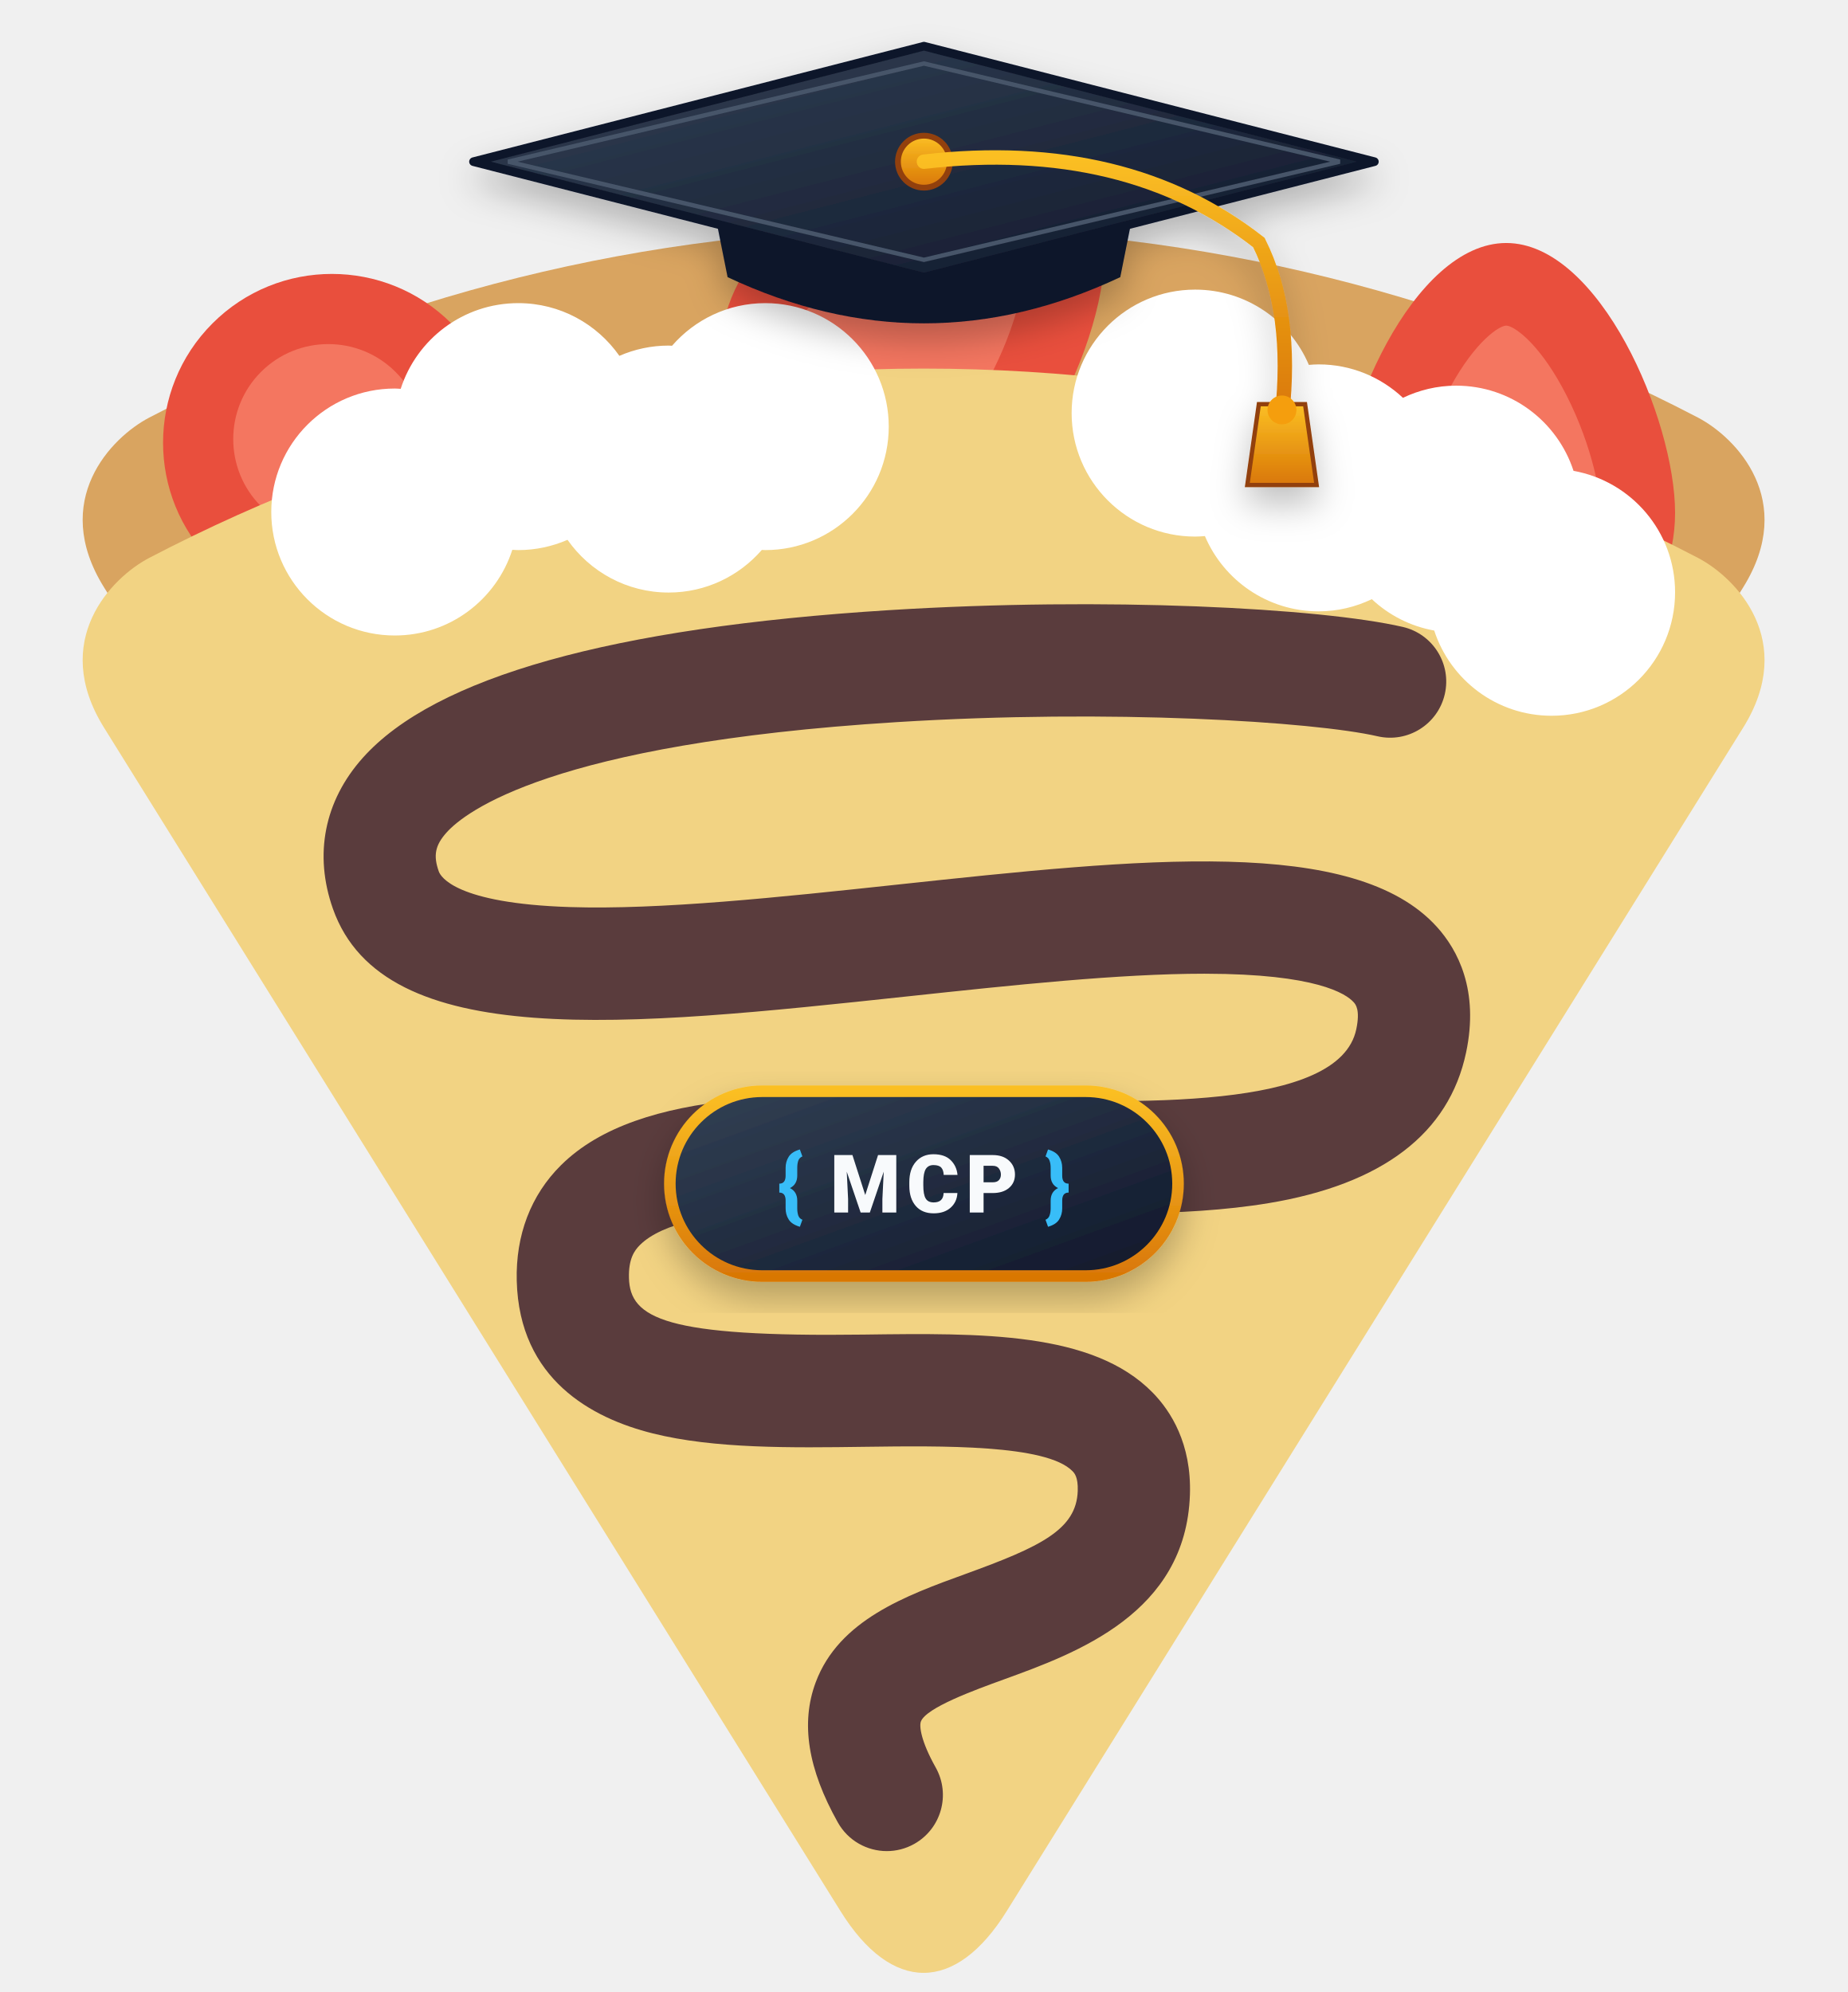
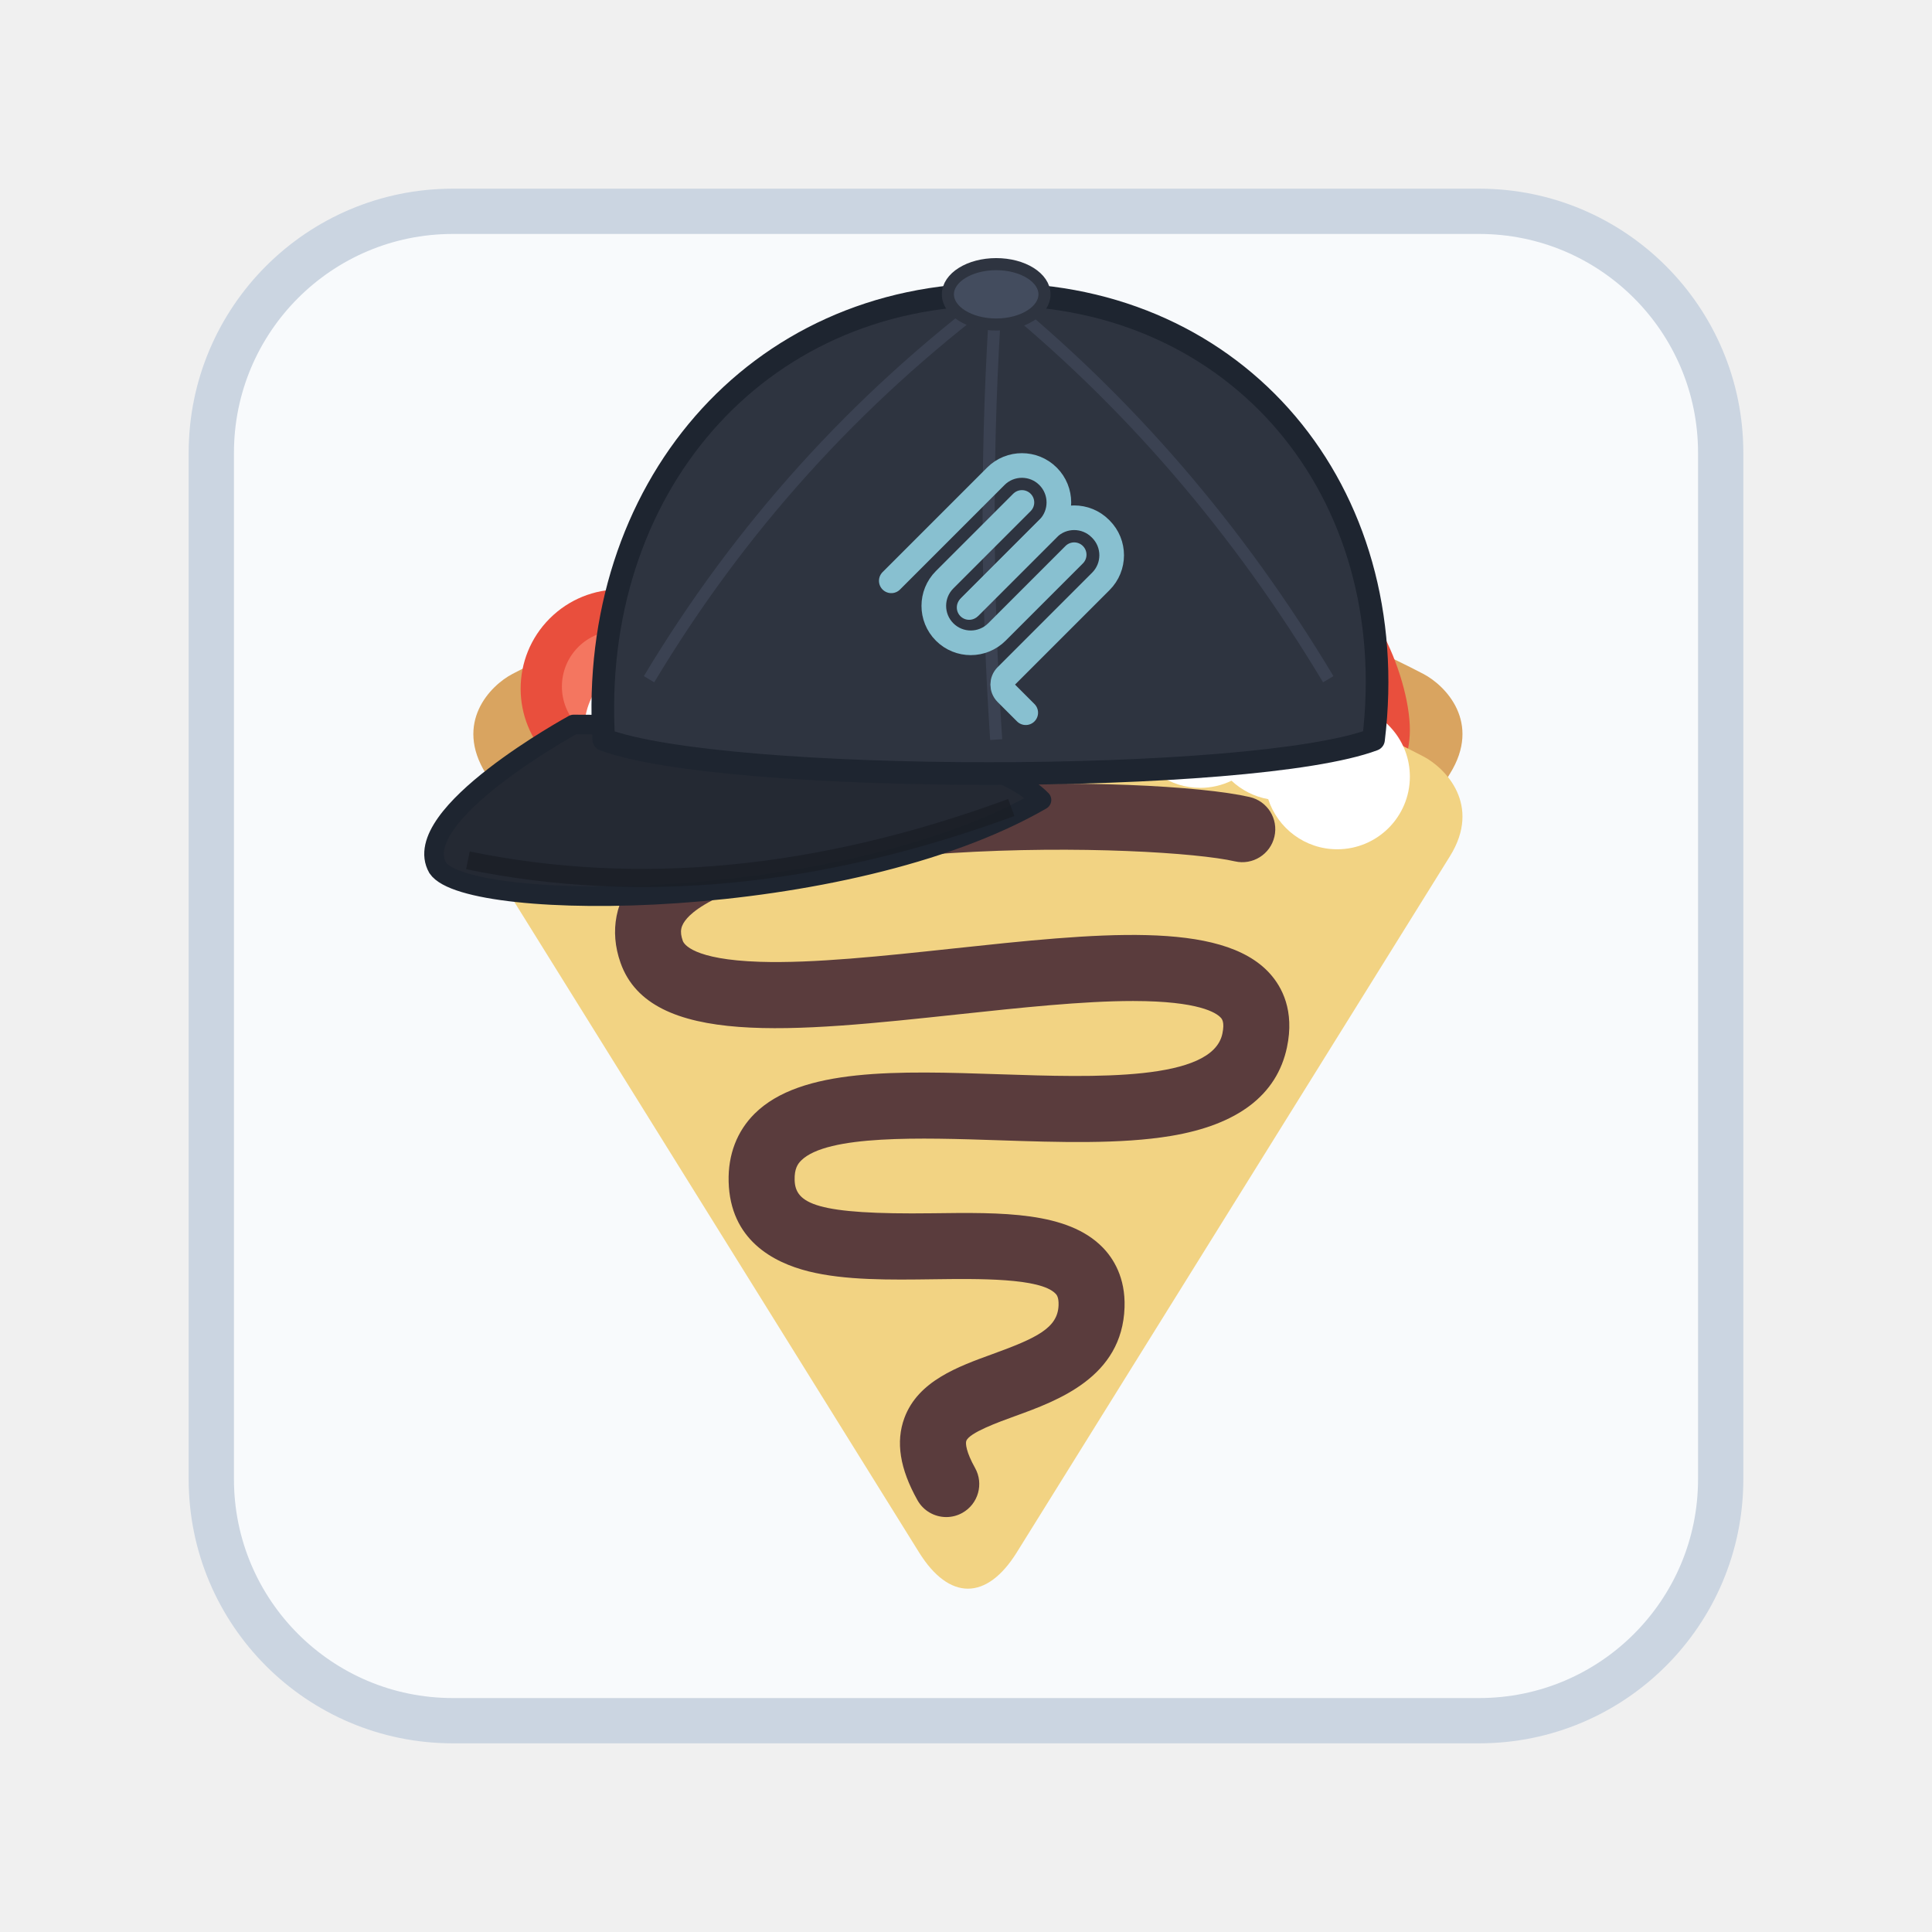
- <svg xmlns="http://www.w3.org/2000/svg" viewBox="0 0 320 345" width="100%" height="100%" role="img" aria-label="CREPE — Compile, Research, Export, Presentation Engine (Academic MCP Server)">
-   <defs>
-     <filter id="shadow" x="-20%" y="-20%" width="140%" height="140%">
-       <feDropShadow dx="0" dy="3" stdDeviation="3" flood-opacity="0.25" />
-     </filter>
-     <linearGradient id="capGrad" x1="0" y1="0" x2="1" y2="1">
-       <stop offset="0%" stop-color="#334155" />
-       <stop offset="100%" stop-color="#0f172a" />
-     </linearGradient>
-     <linearGradient id="goldGrad" x1="0" y1="0" x2="0" y2="1">
-       <stop offset="0%" stop-color="#fbbf24" />
-       <stop offset="100%" stop-color="#d97706" />
-     </linearGradient>
-   </defs>
-   <g id="crepe-food" transform="translate(1.6, 25)">
-     <path fill="#D9A460" d="M172.735,281.695c34.59-55.592,120.089-193,127.542-204.982c9.366-15.053-1.266-25.959-7.843-29.393       c-40.11-20.936-85.714-32.781-134.092-32.781S64.361,26.385,24.25,47.32c-6.578,3.434-17.209,14.34-7.843,29.393       c7.454,11.982,92.953,149.391,127.543,204.982C152.819,295.951,163.865,295.951,172.735,281.695z" />
-     <g id="strawberry-left">
-       <path fill="#E94F3D" d="M35.201,72.355c11.42,11.42,42.293,23.781,53.712,12.361c11.418-11.418-0.943-42.293-12.362-53.711         c-11.418-11.418-29.931-11.418-41.35,0C23.784,42.424,23.784,60.937,35.201,72.355z" />
-       <path fill="#F47660" d="M43.603,39.408c6.42-6.42,16.864-6.42,23.283,0c3.501,3.5,8.513,11.527,11.247,20.877         c2.534,8.67,1.515,13.459,0.661,14.313c-0.853,0.854-5.642,1.873-14.312-0.662c-9.35-2.732-17.376-7.744-20.878-11.246         C37.185,56.269,37.185,45.826,43.603,39.408z" />
+ <svg xmlns="http://www.w3.org/2000/svg" viewBox="0 0 128 128" width="128" height="128" role="img" aria-label="CREPE — MCP Server">
+   <style>
+     .cell        { fill: #f8fafc; stroke: #cbd5e1; }
+     .cap-crown   { fill: #2E3440; stroke: #1e2530; }
+     .cap-visor   { fill: #242933; stroke: #1e2530; }
+     .cap-button  { fill: #434C5E; stroke: #2E3440; }
+     .cap-seam    { stroke: #3B4252; stroke-width: 0.8; fill: none; }
+     .mcp-frost   { stroke: #88C0D0; stroke-width: 16; stroke-linecap: round; stroke-linejoin: round; fill: none; }
+     @media (prefers-color-scheme: dark) {
+       .cell        { fill: #0f172a; stroke: #334155; }
+       .cap-crown   { fill: #2E3440; stroke: #1e2530; }
+       .cap-visor   { fill: #1e2530; stroke: #13171f; }
+       .cap-button  { fill: #4C566A; stroke: #2E3440; }
+       .cap-seam    { stroke: #3B4252; stroke-width: 0.8; fill: none; }
+     }
+   </style>
+   <rect class="cell" x="14" y="14" width="100" height="100" rx="16" stroke-width="3" />
+   <g id="crepe-food" transform="translate(28.5, 34) scale(0.225)">
+     <path d="M172.735,281.695c34.59-55.592,120.089-193,127.542-204.982c9.366-15.053-1.266-25.959-7.843-29.393   c-40.11-20.936-85.714-32.781-134.092-32.781S64.361,26.385,24.25,47.32c-6.578,3.434-17.209,14.34-7.843,29.393   c7.454,11.982,92.953,149.391,127.543,204.982C152.819,295.951,163.865,295.951,172.735,281.695z" fill="#D9A460" />
+     <g>
+       <path d="M35.201,72.355c11.42,11.42,42.293,23.781,53.712,12.361c11.418-11.418-0.943-42.293-12.362-53.711    c-11.418-11.418-29.931-11.418-41.35,0C23.784,42.424,23.784,60.937,35.201,72.355z" fill="#E94F3D" />
+       <path d="M43.603,39.408c6.42-6.42,16.864-6.42,23.283,0c3.501,3.5,8.513,11.527,11.247,20.877    c2.534,8.67,1.515,13.459,0.661,14.313c-0.853,0.854-5.642,1.873-14.312-0.662c-9.35-2.732-17.376-7.744-20.878-11.246    C37.185,56.269,37.185,45.826,43.603,39.408z" fill="#F47660" />
    </g>
-     <g id="strawberry-right">
-       <path fill="#E94F3D" d="M288.477,63.809c-0.001-16.15-13.09-46.721-29.239-46.723C243.091,17.086,230,47.66,230,63.809         s13.091,29.238,29.239,29.238C275.386,93.047,288.477,79.955,288.477,63.809z" />
-       <path fill="#F47660" d="M259.238,81.164c-9.078,0-16.463-7.385-16.463-16.463c0-4.951,2.131-14.172,6.81-22.715         c4.338-7.922,8.446-10.59,9.653-10.59s5.313,2.668,9.652,10.59c4.679,8.543,6.81,17.764,6.811,22.715         C275.701,73.779,268.315,81.164,259.238,81.164z" />
+     <g>
+       <path d="M288.477,63.809c-0.001-16.15-13.09-46.721-29.239-46.723C243.091,17.086,230,47.66,230,63.809    s13.091,29.238,29.239,29.238C275.386,93.047,288.477,79.955,288.477,63.809z" fill="#E94F3D" />
+       <path d="M259.238,81.164c-9.078,0-16.463-7.385-16.463-16.463c0-4.951,2.131-14.172,6.81-22.715    c4.338-7.922,8.446-10.59,9.653-10.59s5.313,2.668,9.652,10.59c4.679,8.543,6.81,17.764,6.811,22.715    C275.701,73.779,268.315,81.164,259.238,81.164z" fill="#F47660" />
    </g>
-     <g id="strawberry-center">
-       <path fill="#E94F3D" d="M172.836,58.254c11.419-11.42,23.781-42.293,12.362-53.713         c-11.418-11.418-42.292,0.943-53.712,12.363c-11.418,11.418-11.418,29.932,0.001,41.35         C142.904,69.672,161.418,69.67,172.836,58.254z" />
-       <path fill="#F47660" d="M139.888,49.852c-6.419-6.418-6.419-16.863,0.001-23.283c3.501-3.5,11.527-8.514,20.876-11.246         c8.669-2.533,13.46-1.516,14.313-0.662c0.854,0.854,1.872,5.645-0.663,14.313c-2.731,9.35-7.744,17.377-11.246,20.879         C156.751,56.269,146.306,56.269,139.888,49.852z" />
+     <g>
+       <path d="M172.836,58.254c11.419-11.42,23.781-42.293,12.362-53.713    c-11.418-11.418-42.292,0.943-53.712,12.363c-11.418,11.418-11.418,29.932,0.001,41.35    C142.904,69.672,161.418,69.67,172.836,58.254z" fill="#E94F3D" />
+       <path d="M139.888,49.852c-6.419-6.418-6.419-16.863,0.001-23.283c3.501-3.5,11.527-8.514,20.876-11.246    c8.669-2.533,13.46-1.516,14.313-0.662c0.854,0.854,1.872,5.645-0.663,14.313c-2.731,9.35-7.744,17.377-11.246,20.879    C156.751,56.269,146.306,56.269,139.888,49.852z" fill="#F47660" />
    </g>
-     <path fill="#F2D383" d="M172.735,305.992c34.59-55.592,120.089-193,127.542-204.982c9.366-15.053-1.266-25.959-7.843-29.393       c-40.11-20.936-85.714-32.781-134.092-32.781S64.361,50.682,24.25,71.617c-6.578,3.434-17.209,14.34-7.843,29.393       c7.454,11.982,92.953,149.391,127.543,204.982C152.819,320.248,163.865,320.248,172.735,305.992z" />
-     <path fill="#FFFFFF" d="M130.92,27.5c-6.449,0-12.218,2.867-16.139,7.381c-0.198-0.005-0.392-0.029-0.591-0.029       c-3.034,0-5.916,0.641-8.531,1.779c-3.868-5.516-10.262-9.131-17.511-9.131c-9.528,0-17.593,6.234-20.358,14.843       c-0.343-0.017-0.681-0.052-1.028-0.052c-11.812,0-21.386,9.572-21.386,21.385c0,11.811,9.575,21.387,21.386,21.387       c9.527,0,17.591-6.234,20.357-14.843c0.343,0.017,0.682,0.052,1.029,0.052c3.034,0,5.916-0.641,8.531-1.779       c3.868,5.516,10.263,9.131,17.511,9.131c6.449,0,12.217-2.867,16.138-7.381c0.198,0.005,0.392,0.029,0.592,0.029       c11.811,0,21.386-9.574,21.386-21.387C152.305,37.074,142.731,27.5,130.92,27.5z" />
-     <path fill="#FFFFFF" d="M270.89,56.548c-2.792-8.563-10.831-14.755-20.326-14.755c-3.304,0-6.419,0.771-9.212,2.107       c-3.824-3.582-8.95-5.791-14.603-5.791c-0.572,0-1.133,0.041-1.693,0.086c-3.253-7.662-10.845-13.035-19.693-13.035       c-11.812,0-21.386,9.572-21.386,21.385c0,11.811,9.574,21.387,21.386,21.387c0.572,0,1.133-0.041,1.694-0.086       c3.253,7.662,10.844,13.035,19.692,13.035c3.304,0,6.42-0.771,9.213-2.109c2.945,2.76,6.664,4.691,10.804,5.435       c2.792,8.563,10.83,14.757,20.325,14.757c11.811,0,21.386-9.576,21.386-21.387C288.477,67.062,280.886,58.343,270.89,56.548z" />
-     <path fill="#5A3C3D" d="M151.973,295.598c-3.403,0.002-6.705-1.789-8.487-4.969c-5.197-9.275-6.452-17.205-3.836-24.244       c4.027-10.83,15.677-15.059,25.957-18.789c13.037-4.732,19.203-7.693,19.428-14.385c0.081-2.408-0.594-3.098-0.919-3.428       c-4.53-4.625-22.672-4.381-35.921-4.207c-12.817,0.174-26.075,0.35-36.77-2.324c-10.497-2.623-23.101-9.336-23.539-26.414       c-0.203-7.928,2.442-14.85,7.649-20.02c13.655-13.551,42.183-12.602,72.388-11.6c27.792,0.928,62.377,2.074,65.344-11.947       c0.72-3.4-0.131-4.346-0.453-4.699c-1.329-1.473-6.486-4.9-25.614-4.93c-0.084-0.002-0.17-0.002-0.254-0.002       c-14.746,0-33.307,1.99-51.263,3.914c-48.734,5.221-90.821,9.729-99.624-15.146c-3.327-9.4-1.497-18.686,5.152-26.141       c12.464-13.977,43.137-22.588,91.167-25.594c37.535-2.346,74.689-0.367,88.925,2.902c5.231,1.201,8.498,6.414,7.296,11.646       c-1.202,5.23-6.414,8.5-11.647,7.297c-10.987-2.523-46.069-4.779-83.36-2.445c-59.764,3.738-74.716,15.588-77.874,19.129       c-1.963,2.201-2.312,3.961-1.334,6.721c0.324,0.918,2.943,5.531,22.652,6.172c15.718,0.512,36.488-1.715,56.577-3.869       c42.575-4.561,79.345-8.5,93.629,7.318c3.565,3.949,7.334,10.928,5.042,21.754c-2.968,14.02-14.47,22.795-34.185,26.076       c-14.813,2.467-33.119,1.859-50.82,1.27c-22.431-0.744-50.349-1.672-58.05,5.971c-0.993,0.984-1.996,2.436-1.911,5.725       c0.18,7.006,6.298,10.254,40.62,9.801c20.42-0.27,39.71-0.527,50.063,10.039c3.113,3.176,6.761,8.824,6.461,17.688       c-0.692,20.555-19.667,27.441-32.223,31.998c-5.041,1.83-13.477,4.893-14.37,7.295c-0.281,0.752-0.054,3.279,2.573,7.967       c2.624,4.682,0.955,10.605-3.728,13.23C155.213,295.199,153.581,295.598,151.973,295.598z" />
+     <path d="M172.735,305.992c34.59-55.592,120.089-193,127.542-204.982c9.366-15.053-1.266-25.959-7.843-29.393   c-40.11-20.936-85.714-32.781-134.092-32.781S64.361,50.682,24.25,71.617c-6.578,3.434-17.209,14.34-7.843,29.393   c7.454,11.982,92.953,149.391,127.543,204.982C152.819,320.248,163.865,320.248,172.735,305.992z" fill="#F2D383" />
+     <path d="M130.92,27.5c-6.449,0-12.218,2.867-16.139,7.381c-0.198-0.005-0.392-0.029-0.591-0.029   c-3.034,0-5.916,0.641-8.531,1.779c-3.868-5.516-10.262-9.131-17.511-9.131c-9.528,0-17.593,6.234-20.358,14.843   c-0.343-0.017-0.681-0.052-1.028-0.052c-11.812,0-21.386,9.572-21.386,21.385c0,11.811,9.575,21.387,21.386,21.387   c9.527,0,17.591-6.234,20.357-14.843c0.343,0.017,0.682,0.052,1.029,0.052c3.034,0,5.916-0.641,8.531-1.779   c3.868,5.516,10.263,9.131,17.511,9.131c6.449,0,12.217-2.867,16.138-7.381c0.198,0.005,0.392,0.029,0.592,0.029   c11.811,0,21.386-9.574,21.386-21.387C152.305,37.074,142.731,27.5,130.92,27.5z" fill="#FFFFFF" />
+     <path d="M270.89,56.548c-2.792-8.563-10.831-14.755-20.326-14.755c-3.304,0-6.419,0.771-9.212,2.107   c-3.824-3.582-8.95-5.791-14.603-5.791c-0.572,0-1.133,0.041-1.693,0.086c-3.253-7.662-10.845-13.035-19.693-13.035   c-11.812,0-21.386,9.572-21.386,21.385c0,11.811,9.574,21.387,21.386,21.387c0.572,0,1.133-0.041,1.694-0.086   c3.253,7.662,10.844,13.035,19.692,13.035c3.304,0,6.42-0.771,9.213-2.109c2.945,2.76,6.664,4.691,10.804,5.435   c2.792,8.563,10.83,14.757,20.325,14.757c11.811,0,21.386-9.576,21.386-21.387C288.477,67.062,280.886,58.343,270.89,56.548z" fill="#FFFFFF" />
+     <path d="M151.973,295.598c-3.403,0.002-6.705-1.789-8.487-4.969c-5.197-9.275-6.452-17.205-3.836-24.244   c4.027-10.83,15.677-15.059,25.957-18.789c13.037-4.732,19.203-7.693,19.428-14.385c0.081-2.408-0.594-3.098-0.919-3.428   c-4.53-4.625-22.672-4.381-35.921-4.207c-12.817,0.174-26.075,0.35-36.77-2.324c-10.497-2.623-23.101-9.336-23.539-26.414   c-0.203-7.928,2.442-14.85,7.649-20.02c13.655-13.551,42.183-12.602,72.388-11.6c27.792,0.928,62.377,2.074,65.344-11.947   c0.72-3.4-0.131-4.346-0.453-4.699c-1.329-1.473-6.486-4.9-25.614-4.93c-0.084-0.002-0.17-0.002-0.254-0.002   c-14.746,0-33.307,1.99-51.263,3.914c-48.734,5.221-90.821,9.729-99.624-15.146c-3.327-9.4-1.497-18.686,5.152-26.141   c12.464-13.977,43.137-22.588,91.167-25.594c37.535-2.346,74.689-0.367,88.925,2.902c5.231,1.201,8.498,6.414,7.296,11.646   c-1.202,5.23-6.414,8.5-11.647,7.297c-10.987-2.523-46.069-4.779-83.36-2.445c-59.764,3.738-74.716,15.588-77.874,19.129   c-1.963,2.201-2.312,3.961-1.334,6.721c0.324,0.918,2.943,5.531,22.652,6.172c15.718,0.512,36.488-1.715,56.577-3.869   c42.575-4.561,79.345-8.5,93.629,7.318c3.565,3.949,7.334,10.928,5.042,21.754c-2.968,14.02-14.47,22.795-34.185,26.076   c-14.813,2.467-33.119,1.859-50.82,1.27c-22.431-0.744-50.349-1.672-58.05,5.971c-0.993,0.984-1.996,2.436-1.911,5.725   c0.18,7.006,6.298,10.254,40.62,9.801c20.42-0.27,39.71-0.527,50.063,10.039c3.113,3.176,6.761,8.824,6.461,17.688   c-0.692,20.555-19.667,27.441-32.223,31.998c-5.041,1.83-13.477,4.893-14.37,7.295c-0.281,0.752-0.054,3.279,2.573,7.967   c2.624,4.682,0.955,10.605-3.728,13.23C155.213,295.199,153.581,295.598,151.973,295.598z" fill="#5A3C3D" />
  </g>
-   <g id="academic-cap" filter="url(#shadow)">
-     <path d="M 124 38 Q 160 54 196 38 L 194 48 Q 160 64 126 48 Z" fill="#0f172a" />
-     <polygon points="160,8 238,28 160,48 82,28" fill="url(#capGrad)" stroke="#0f172a" stroke-width="1.5" stroke-linejoin="round" />
-     <polygon points="160,11 232,28 160,45 88,28" fill="none" stroke="#475569" stroke-width="0.75" />
-     <circle cx="160" cy="28" r="4.5" fill="url(#goldGrad)" stroke="#92400e" stroke-width="1" />
-     <path d="M 160 28 Q 195 24 218 42 Q 224 54 222 72" fill="none" stroke="url(#goldGrad)" stroke-width="2.5" stroke-linecap="round" />
-     <polygon points="218,70 226,70 228,84 216,84" fill="url(#goldGrad)" stroke="#92400e" stroke-width="0.75" />
-     <circle cx="222" cy="71" r="2.5" fill="#f59e0b" />
-   </g>
-   <g id="mcp-academic-badge" transform="translate(160, 205)" filter="url(#shadow)">
-     <rect x="-44" y="-16" width="88" height="32" rx="16" fill="url(#capGrad)" stroke="url(#goldGrad)" stroke-width="2" />
-     <text x="0" y="5" text-anchor="middle" font-family="system-ui, -apple-system, BlinkMacSystemFont, 'Segoe UI', Roboto, monospace" font-size="14" font-weight="800" fill="#f8fafc" letter-spacing="1">
-       <tspan fill="#38bdf8">{</tspan> MCP <tspan fill="#38bdf8">}</tspan>
-     </text>
+   <g id="baseball-cap">
+     <path class="cap-visor" stroke-width="1.3" stroke-linejoin="round" d="M 38 48 C 38 48, 27 54, 29 57.5 C 31 60.5, 56 60.5, 69 53 C 65 49, 52 48, 38 48 Z" />
+     <path d="M 31 57 Q 48 60.5 67 53.5" stroke="#181c24" stroke-width="1.2" fill="none" opacity="0.7" />
+     <path class="cap-crown" stroke-width="1.5" stroke-linejoin="round" d="M 40 49 C 39 32.5, 50 19.5, 66 19.5 C 82 19.5, 93 32.5, 91 49 C 83 52, 48 52, 40 49 Z" />
+     <path class="cap-seam" d="M 66 19.5 Q 65 34 66 49" />
+     <path class="cap-seam" d="M 66 19.5 Q 52 30 43 45" />
+     <path class="cap-seam" d="M 66 19.5 Q 79 30 88 45" />
+     <ellipse class="cap-button" cx="66" cy="19.5" rx="3.2" ry="2" stroke-width="0.8" />
+     <g id="mcp-logo" transform="translate(56.5, 28.5) scale(0.102)">
+       <path class="mcp-frost" d="M25 97.853L92.882 29.971C102.255 20.598 117.451 20.598 126.823 29.971V29.971C136.196 39.343 136.196 54.539 126.823 63.912L75.558 115.177" />
+       <path class="mcp-frost" d="M76.265 114.47L126.823 63.912C136.196 54.539 151.392 54.539 160.765 63.912L161.118 64.265C170.491 73.638 170.491 88.834 161.118 98.206L99.725 159.6C96.601 162.724 96.601 167.789 99.725 170.913L112.331 183.52" />
+       <path class="mcp-frost" d="M109.853 46.941L59.648 97.146C50.276 106.518 50.276 121.714 59.648 131.087V131.087C69.021 140.459 84.217 140.459 93.589 131.087L143.794 80.882" />
+     </g>
  </g>
</svg>
